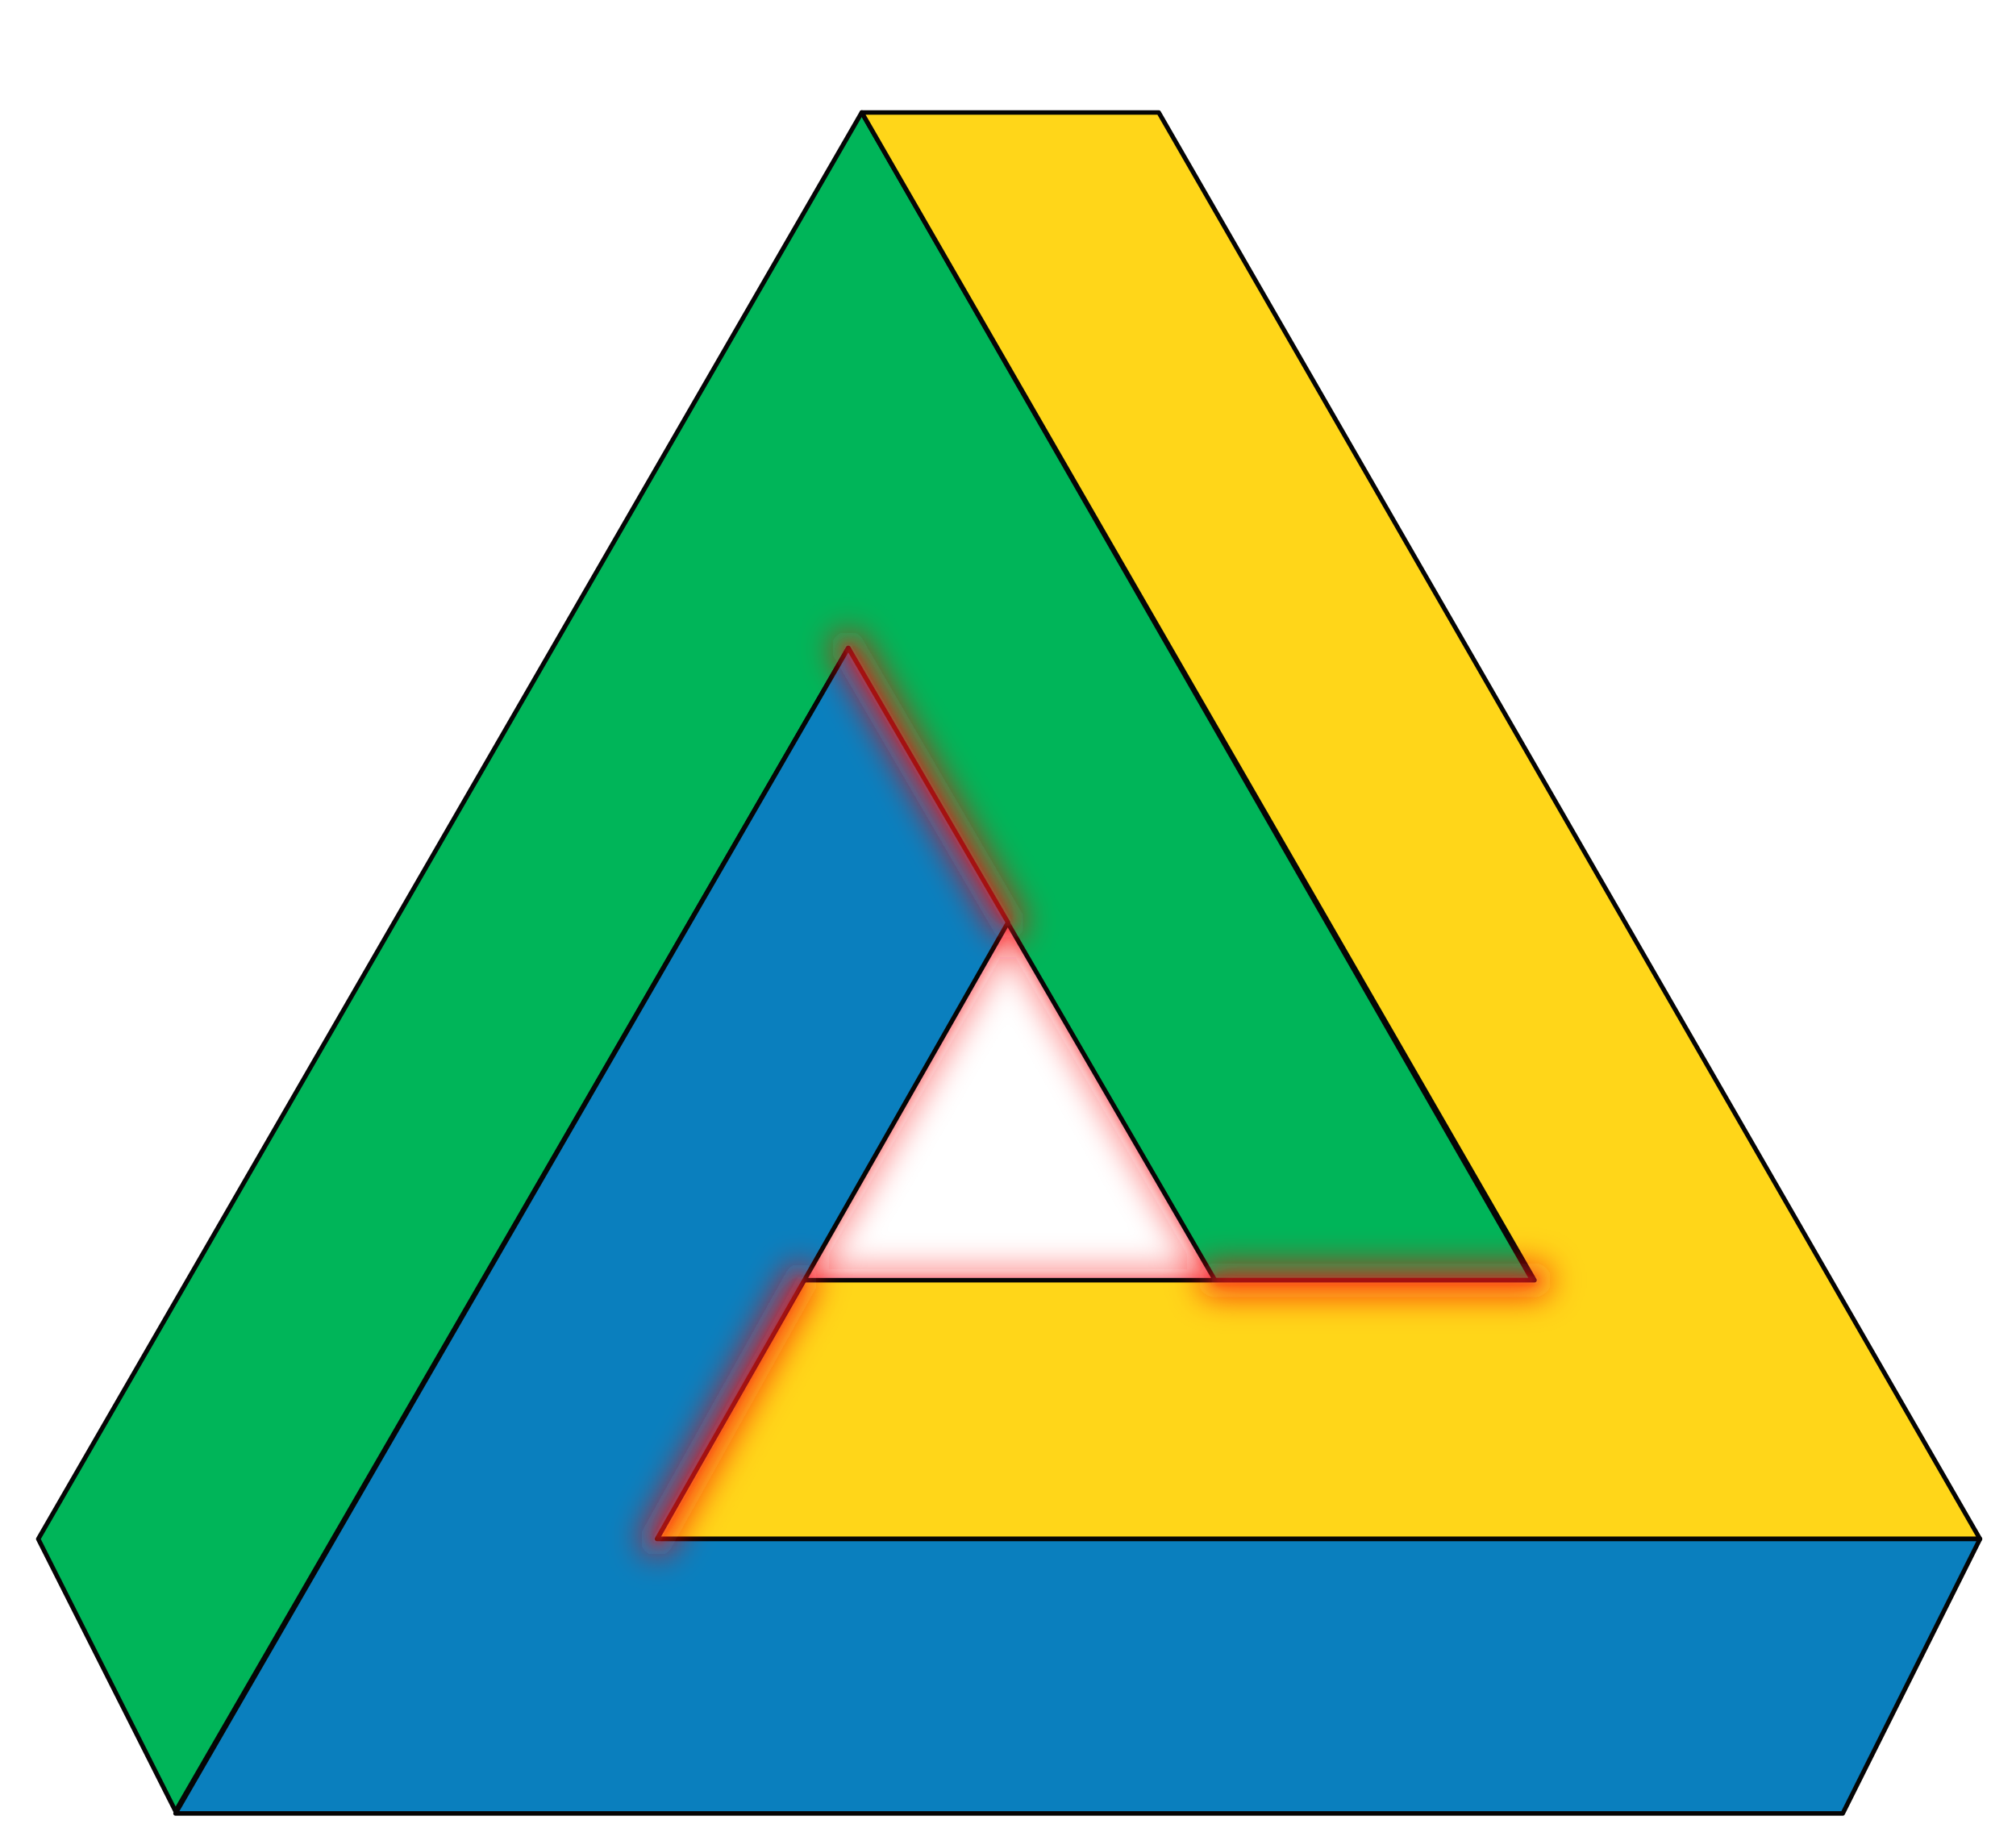
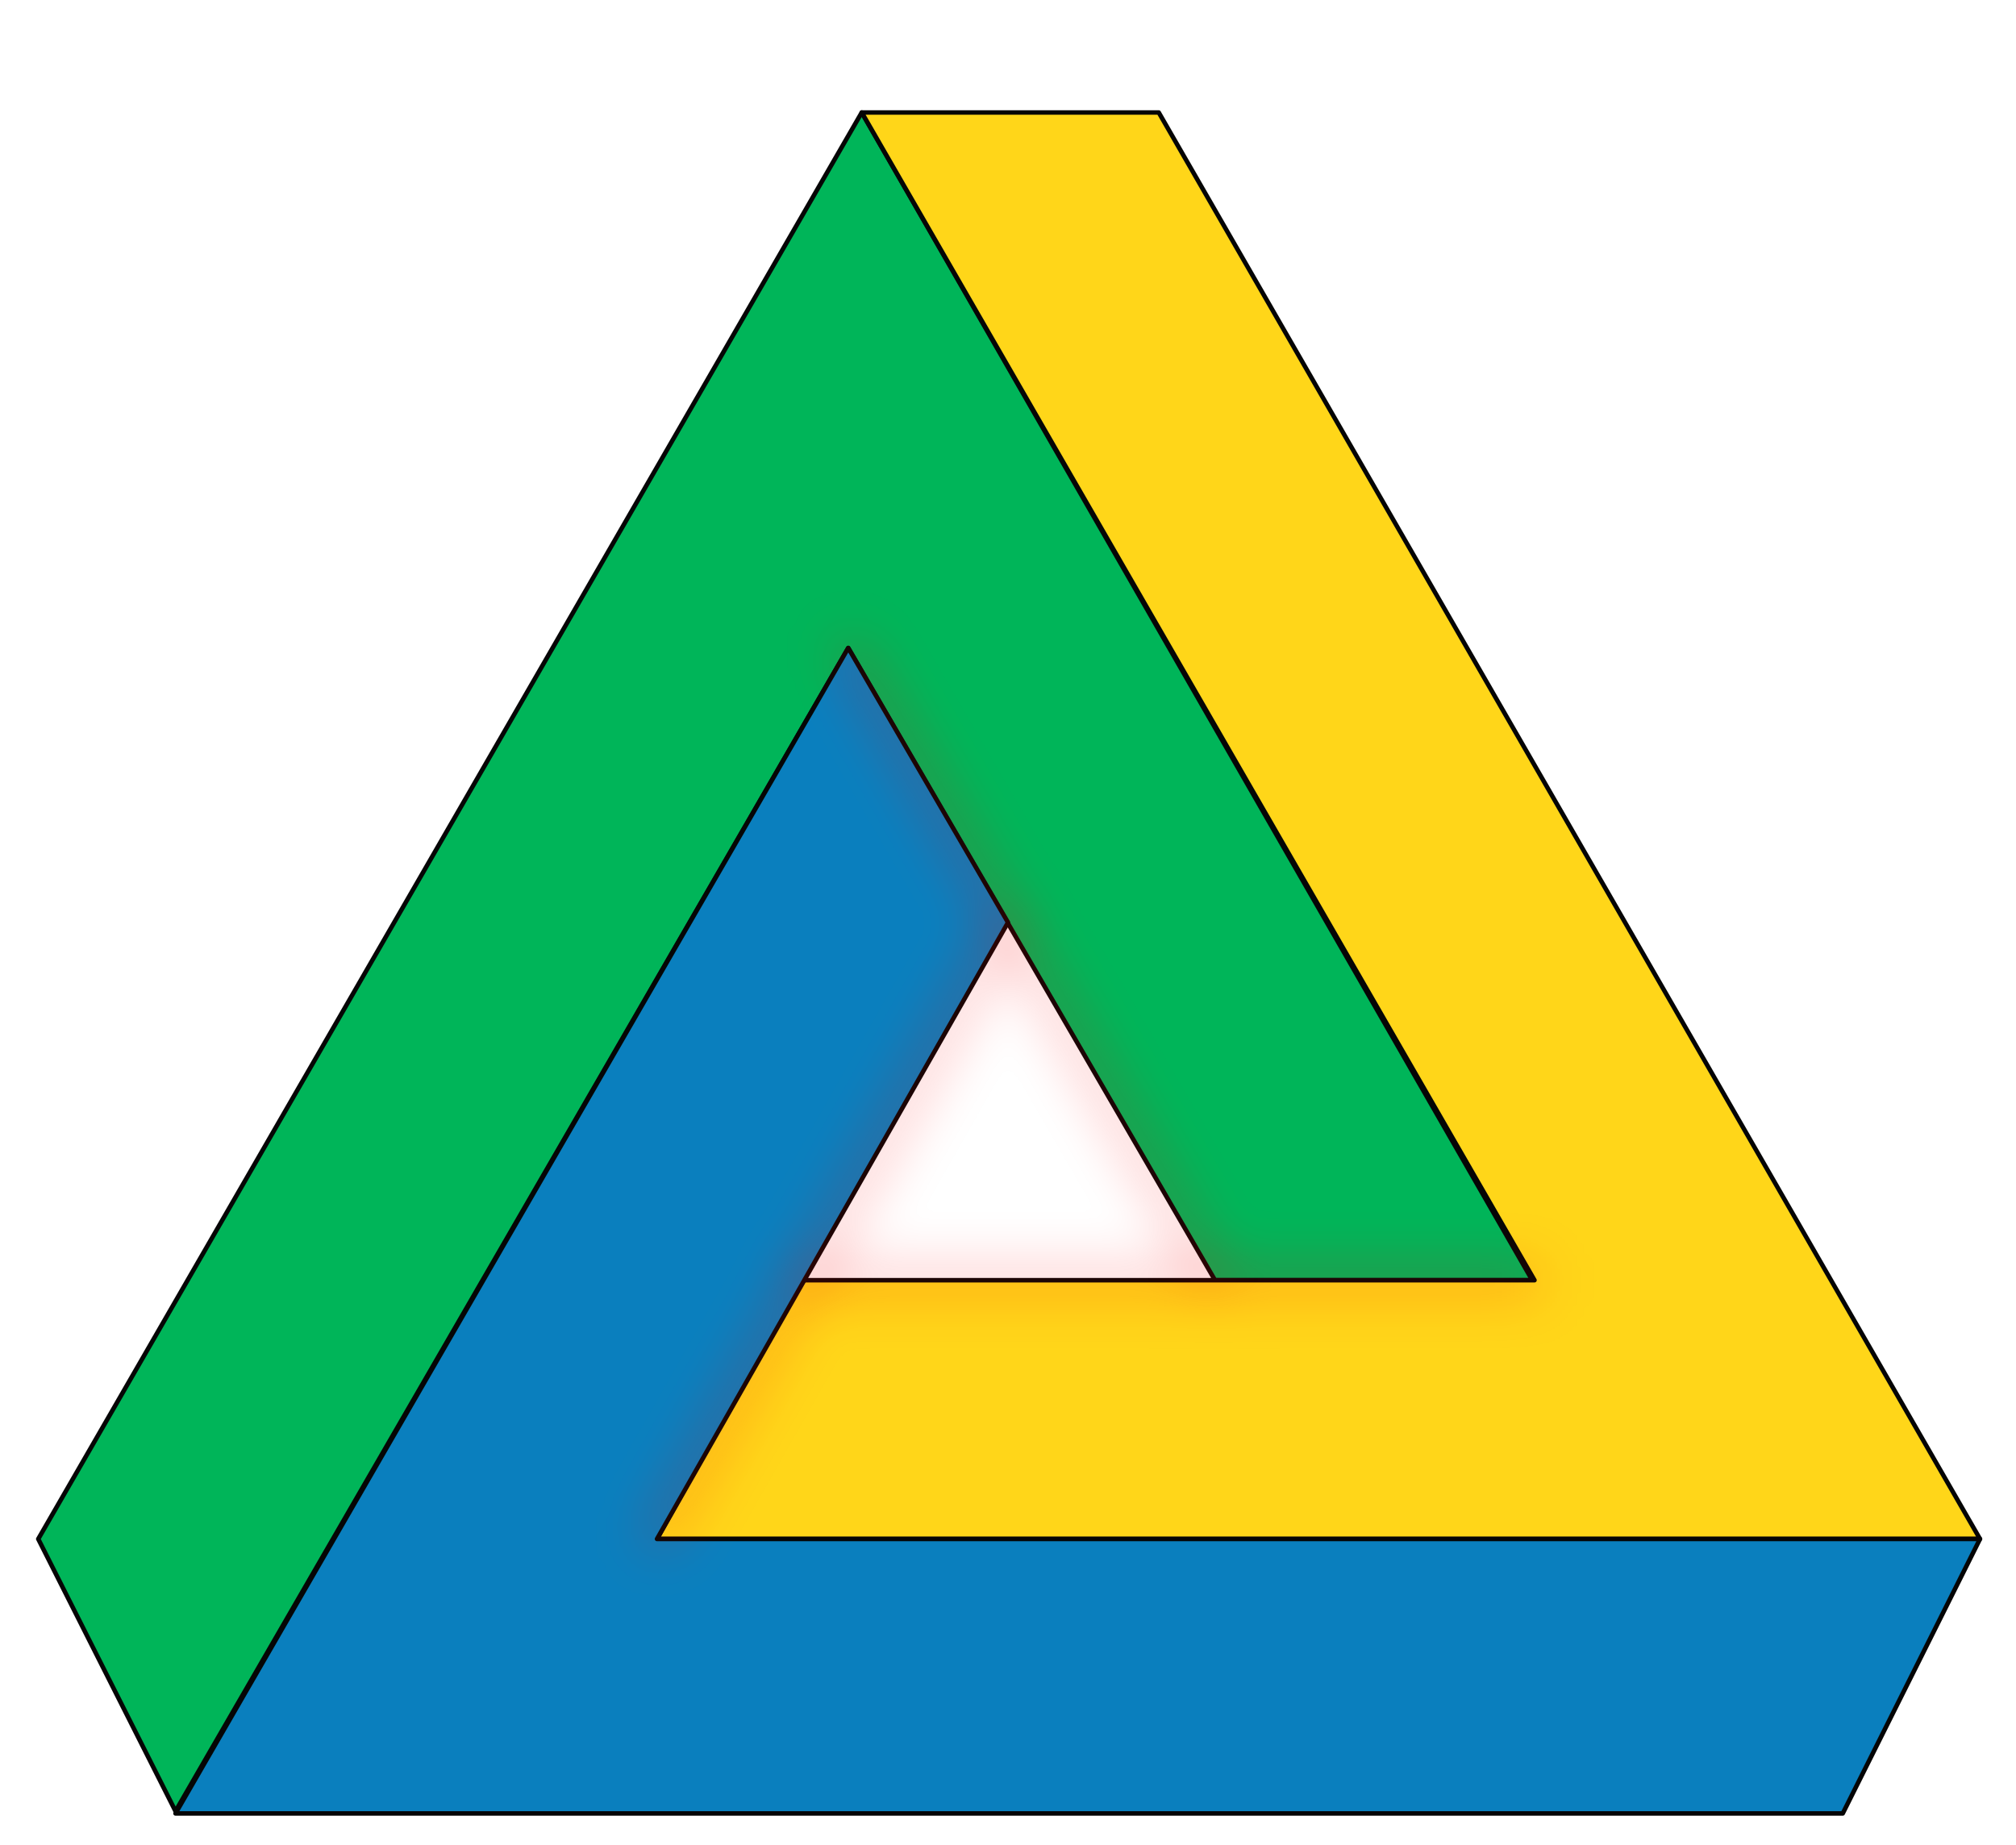
<svg xmlns="http://www.w3.org/2000/svg" viewBox="0 0 896 820" role="img" aria-labelledby="title desc">
  <defs>
-     <clipPath id="inner-void">
-       <path d="M 448 410 L 540 569 L 356 569 Z" />
-     </clipPath>
-     <filter id="soft-glow" x="-80%" y="-80%" width="260%" height="260%">
-       <feGaussianBlur stdDeviation="7" />
-     </filter>
-     <filter id="edge-glow" x="-80%" y="-80%" width="260%" height="260%">
-       <feGaussianBlur stdDeviation="2" />
+     <filter id="soft-glow" x="-100%" y="-100%" width="300%" height="300%">
+       <feGaussianBlur stdDeviation="12" />
    </filter>
    <style>
      .face { stroke: #050505; stroke-width: 2; stroke-linejoin: round; }
      
    </style>
  </defs>
-   <g id="inner-edge-glow" class="cycle-glow" clip-path="url(#inner-void)" fill="none" stroke="#F81018" stroke-linecap="round">
-     <g stroke-width="10" stroke-opacity="0.55" filter="url(#soft-glow)">
-       <path d="M 448 410 L 356 569" />
-       <path d="M 448 410 L 540 569" />
-       <path d="M 356 569 L 540 569" />
-     </g>
-     <g stroke-width="3" stroke-opacity="0.45" filter="url(#edge-glow)">
-       <path d="M 448 410 L 356 569" />
-       <path d="M 448 410 L 540 569" />
-       <path d="M 356 569 L 540 569" />
-     </g>
-   </g>
  <path id="left" class="face cycle-left" fill="#00B559" d="M 383 50 L 681 569 L 540 569 L 377 288 L 78 805 L 17 684 Z" />
  <path id="right" class="face cycle-right" fill="#FFD619" d="M 383 50 L 515 50 L 880 684 L 292 684 L 356 569 L 682 569 Z" />
  <path id="base" class="face cycle-base" fill="#0A7FBE" d="M 377 288 L 448 410 L 292 684 L 880 684 L 819 806 L 78 806 Z" />
-   <g id="extended-edge-glow" class="cycle-glow" fill="none" stroke="#F81018" stroke-linecap="round">
-     <g stroke-width="15" stroke-opacity="0.70" filter="url(#soft-glow)">
-       <path d="M 356 569 L 292 684" />
-       <path d="M 377 288 L 448 410" />
-       <path d="M 540 569 L 682 569" />
-     </g>
-     <g stroke-width="3" stroke-opacity="0.52" filter="url(#edge-glow)">
-       <path d="M 356 569 L 292 684" />
-       <path d="M 377 288 L 448 410" />
-       <path d="M 540 569 L 682 569" />
-     </g>
+   <g id="hidden-face-glow" class="cycle-glow" fill="none" stroke="#F81018" stroke-linecap="round" stroke-width="7" stroke-opacity="0.40" filter="url(#soft-glow)">
+     <path d="M 448 410 L 292 684" />
+     <path d="M 377 288 L 540 569" />
+     <path d="M 356 569 L 682 569" />
  </g>
</svg>
